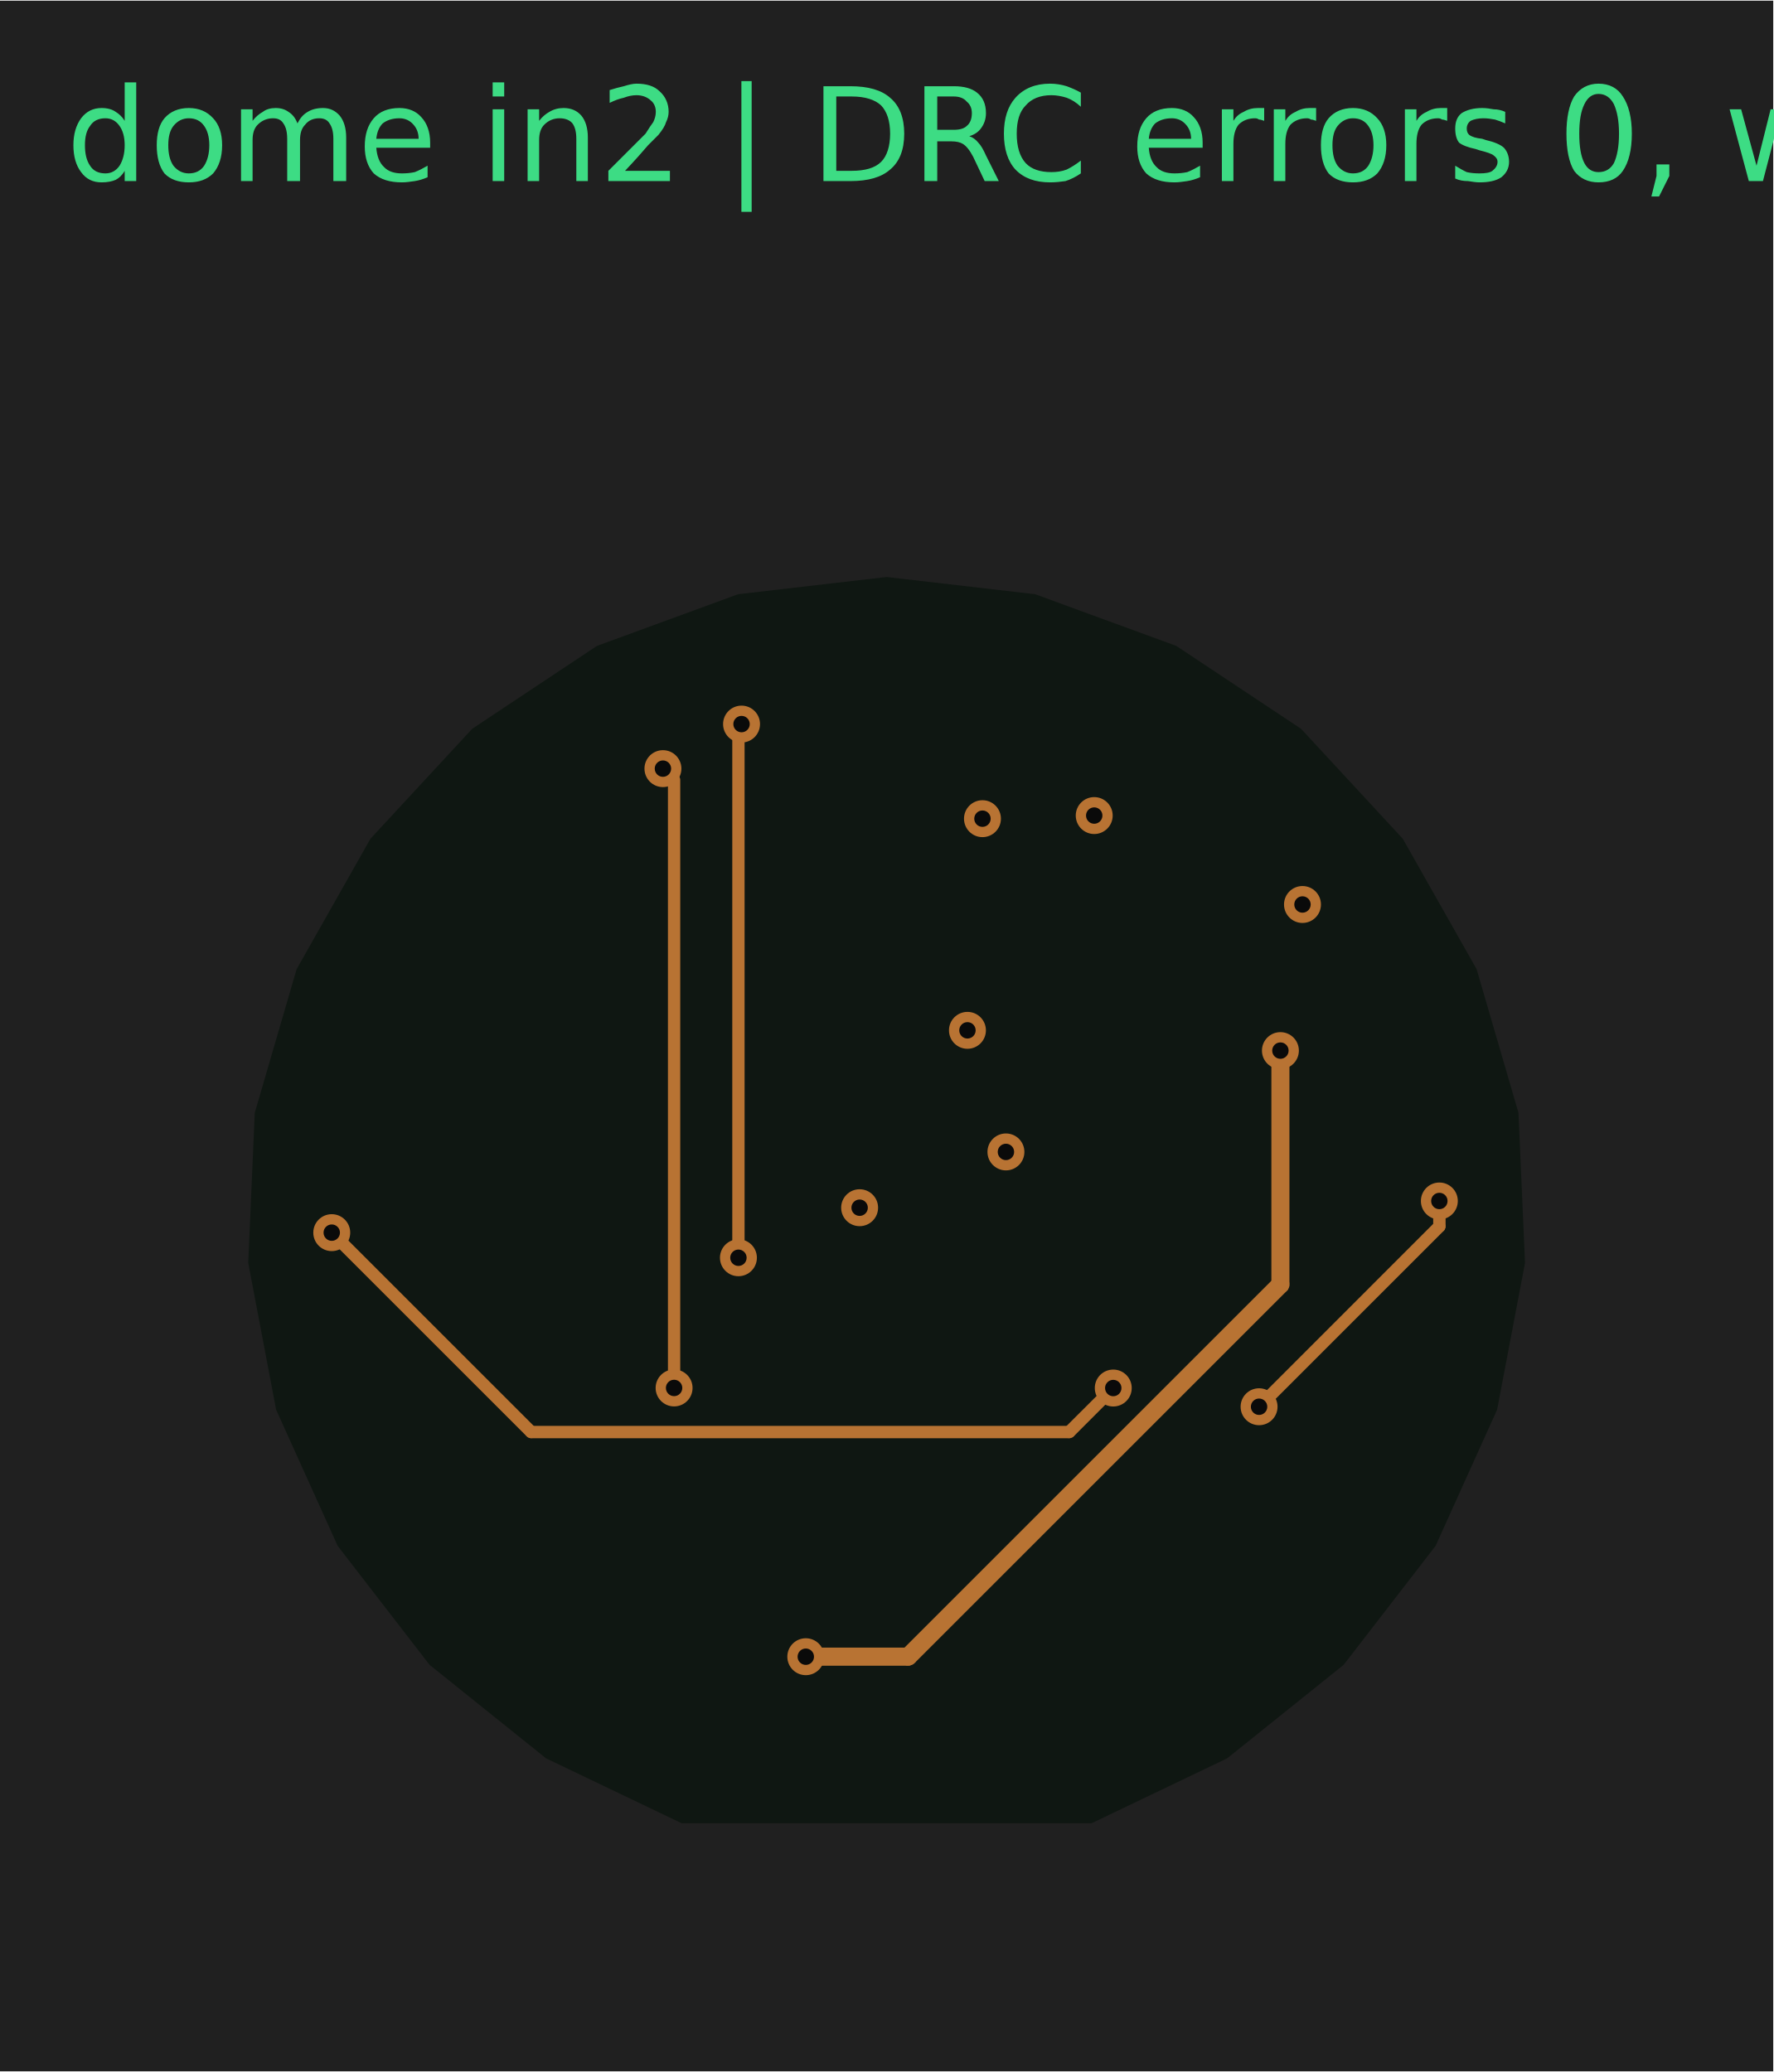
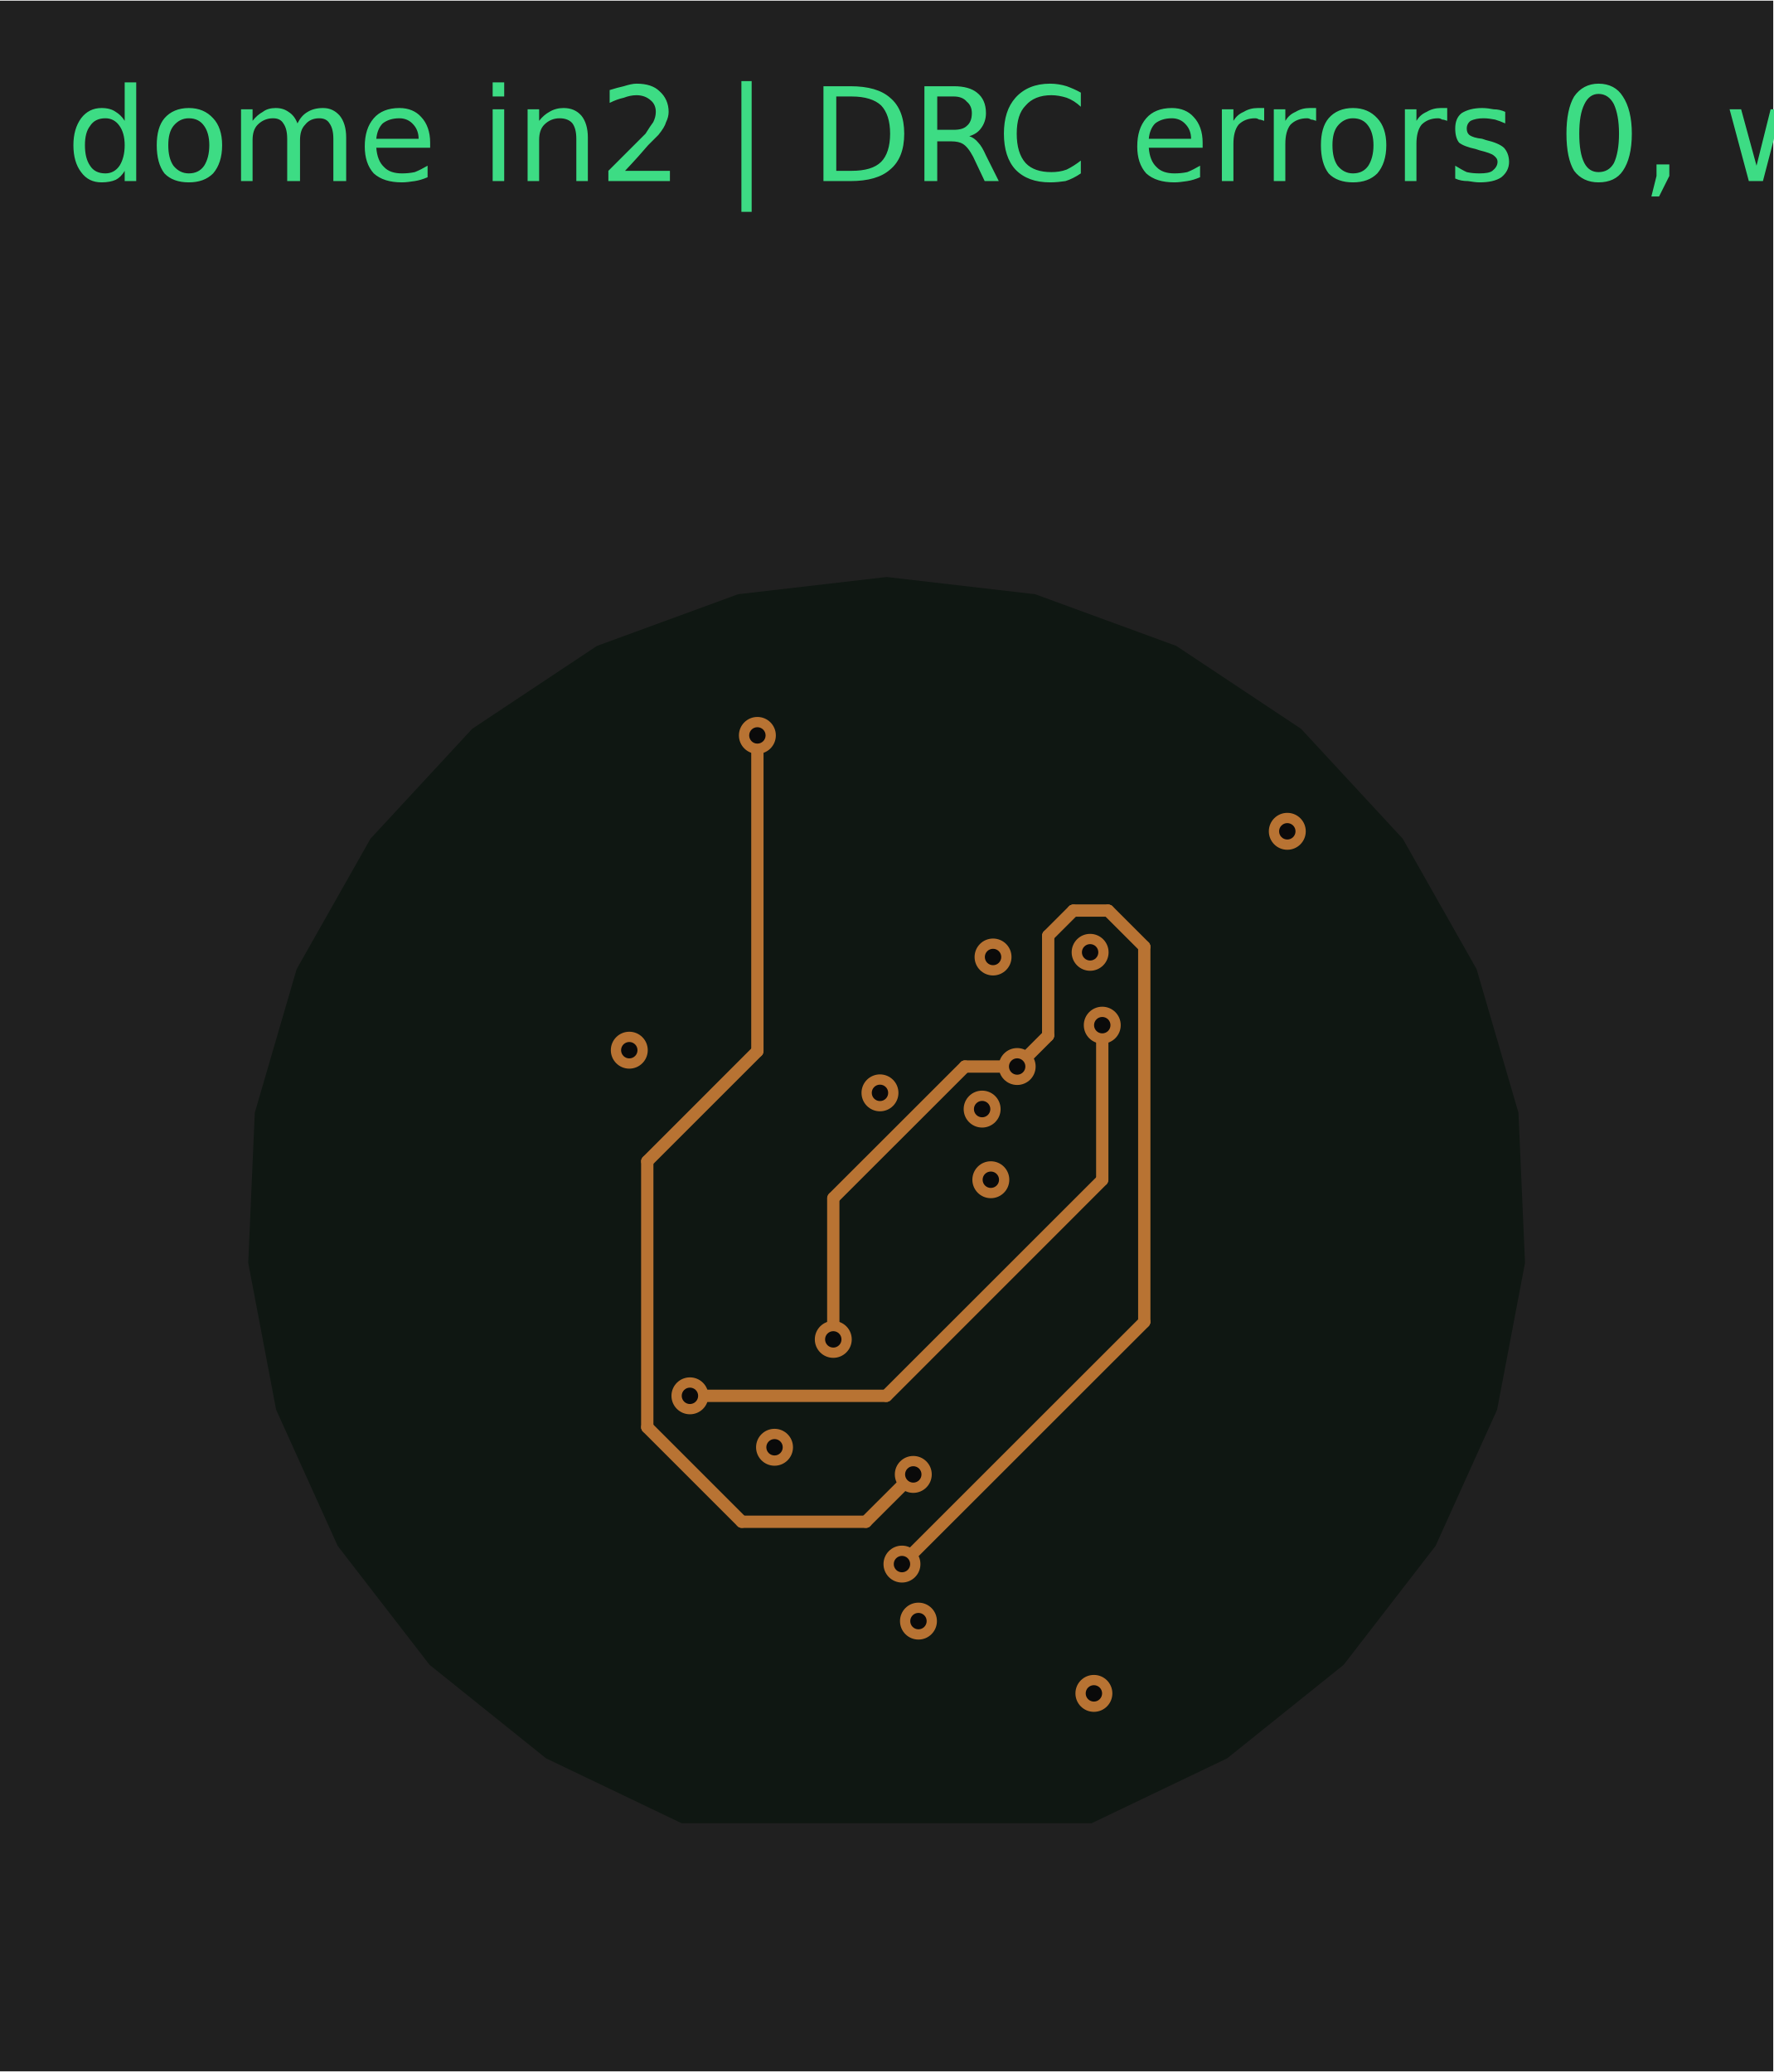
<svg xmlns="http://www.w3.org/2000/svg" width="48.6mm" height="56.8mm" viewBox="0 0 21.610 25.240">
  <rect width="100%" height="100%" fill="#202020" />
  <path d="M 12.615 7.235 L 14.335 7.865 L 15.855 8.875 L 17.095 10.215 L 17.995 11.805 L 18.505 13.555 L 18.585 15.385 L 18.245 17.175 L 17.495 18.835 L 16.375 20.285 L 14.955 21.425 L 13.305 22.215 L 8.305 22.215 L 6.655 21.425 L 5.235 20.285 L 4.115 18.835 L 3.365 17.175 L 3.025 15.385 L 3.105 13.555 L 3.615 11.805 L 4.515 10.215 L 5.755 8.875 L 7.275 7.865 L 8.995 7.235 L 10.805 7.025 Z" fill="#0f1712" fill-opacity="1.00" fill-rule="evenodd" />
-   <path d="M 15.712 15.671 L 15.696 15.711 L 15.665 15.741 L 15.626 15.757 L 15.583 15.757 L 15.543 15.741 L 15.513 15.711 L 15.496 15.671 L 15.494 15.649 L 15.494 12.798 L 15.496 12.776 L 15.513 12.737 L 15.543 12.706 L 15.583 12.690 L 15.626 12.690 L 15.665 12.706 L 15.696 12.737 L 15.712 12.776 L 15.714 12.798 L 15.714 15.649 Z" fill="#b87333" fill-opacity="1.00" fill-rule="evenodd" />
-   <path d="M 15.543 15.558 L 15.583 15.542 L 15.626 15.542 L 15.665 15.558 L 15.696 15.588 L 15.712 15.628 L 15.712 15.671 L 15.696 15.711 L 15.682 15.727 L 11.146 20.263 L 11.129 20.277 L 11.090 20.293 L 11.047 20.293 L 11.007 20.277 L 10.977 20.247 L 10.960 20.207 L 10.960 20.164 L 10.977 20.124 L 10.990 20.108 L 15.526 15.572 Z" fill="#b87333" fill-opacity="1.00" fill-rule="evenodd" />
-   <path d="M 11.090 20.078 L 11.129 20.094 L 11.160 20.124 L 11.176 20.164 L 11.176 20.207 L 11.160 20.247 L 11.129 20.277 L 11.090 20.293 L 11.068 20.296 L 9.820 20.296 L 9.799 20.293 L 9.759 20.277 L 9.729 20.247 L 9.712 20.207 L 9.712 20.164 L 9.729 20.124 L 9.759 20.094 L 9.799 20.078 L 9.820 20.075 L 11.068 20.075 Z" fill="#b87333" fill-opacity="1.00" fill-rule="evenodd" />
-   <path d="M 8.288 16.924 L 8.277 16.951 L 8.256 16.972 L 8.229 16.983 L 8.200 16.983 L 8.173 16.972 L 8.152 16.951 L 8.141 16.924 L 8.140 16.910 L 8.140 9.496 L 8.141 9.481 L 8.152 9.454 L 8.173 9.434 L 8.200 9.423 L 8.229 9.423 L 8.256 9.434 L 8.277 9.454 L 8.288 9.481 L 8.290 9.496 L 8.290 16.910 Z" fill="#b87333" fill-opacity="1.00" fill-rule="evenodd" />
-   <path d="M 9.073 15.338 L 9.062 15.365 L 9.041 15.385 L 9.014 15.396 L 8.985 15.396 L 8.958 15.385 L 8.937 15.365 L 8.926 15.338 L 8.924 15.323 L 8.924 8.855 L 8.926 8.841 L 8.937 8.814 L 8.958 8.793 L 8.985 8.782 L 9.014 8.782 L 9.041 8.793 L 9.062 8.814 L 9.073 8.841 L 9.074 8.855 L 9.074 15.323 Z" fill="#b87333" fill-opacity="1.00" fill-rule="evenodd" />
-   <path d="M 13.045 17.374 L 13.072 17.385 L 13.093 17.406 L 13.104 17.433 L 13.104 17.462 L 13.093 17.489 L 13.072 17.510 L 13.045 17.521 L 13.030 17.523 L 6.473 17.523 L 6.458 17.521 L 6.431 17.510 L 6.410 17.489 L 6.399 17.462 L 6.399 17.433 L 6.410 17.406 L 6.431 17.385 L 6.458 17.374 L 6.473 17.372 L 13.030 17.372 Z" fill="#b87333" fill-opacity="1.00" fill-rule="evenodd" />
-   <path d="M 13.526 16.848 L 13.553 16.837 L 13.582 16.837 L 13.609 16.848 L 13.630 16.869 L 13.641 16.896 L 13.641 16.925 L 13.630 16.952 L 13.620 16.964 L 13.084 17.501 L 13.072 17.510 L 13.045 17.521 L 13.016 17.521 L 12.989 17.510 L 12.968 17.489 L 12.957 17.462 L 12.957 17.433 L 12.968 17.406 L 12.977 17.394 L 13.514 16.858 Z" fill="#b87333" fill-opacity="1.00" fill-rule="evenodd" />
-   <path d="M 6.535 17.406 L 6.546 17.433 L 6.546 17.462 L 6.535 17.489 L 6.514 17.510 L 6.487 17.521 L 6.458 17.521 L 6.431 17.510 L 6.420 17.501 L 3.989 15.070 L 3.980 15.059 L 3.969 15.032 L 3.969 15.003 L 3.980 14.976 L 4.001 14.955 L 4.028 14.944 L 4.057 14.944 L 4.084 14.955 L 4.096 14.964 L 6.526 17.394 Z" fill="#b87333" fill-opacity="1.00" fill-rule="evenodd" />
-   <path d="M 17.615 14.956 L 17.604 14.983 L 17.583 15.003 L 17.556 15.015 L 17.527 15.015 L 17.500 15.003 L 17.479 14.983 L 17.468 14.956 L 17.466 14.941 L 17.466 14.631 L 17.468 14.617 L 17.479 14.590 L 17.500 14.569 L 17.527 14.558 L 17.556 14.558 L 17.583 14.569 L 17.604 14.590 L 17.615 14.617 L 17.617 14.631 L 17.617 14.941 Z" fill="#b87333" fill-opacity="1.00" fill-rule="evenodd" />
-   <path d="M 17.500 14.879 L 17.527 14.867 L 17.556 14.867 L 17.583 14.879 L 17.604 14.899 L 17.615 14.926 L 17.615 14.956 L 17.604 14.983 L 17.595 14.994 L 15.397 17.192 L 15.385 17.201 L 15.358 17.212 L 15.329 17.212 L 15.302 17.201 L 15.281 17.180 L 15.270 17.153 L 15.270 17.124 L 15.281 17.097 L 15.291 17.086 L 17.488 14.888 Z" fill="#b87333" fill-opacity="1.00" fill-rule="evenodd" />
-   <circle cx="15.604" cy="12.798" r="0.225" fill="#b87333" stroke="none" stroke-width="0.150" />
-   <circle cx="15.604" cy="12.798" r="0.100" fill="#0a0a0a" stroke="none" stroke-width="0.150" />
-   <circle cx="9.820" cy="20.186" r="0.225" fill="#b87333" stroke="none" stroke-width="0.150" />
-   <circle cx="9.820" cy="20.186" r="0.100" fill="#0a0a0a" stroke="none" stroke-width="0.150" />
-   <circle cx="11.973" cy="9.971" r="0.225" fill="#b87333" stroke="none" stroke-width="0.150" />
-   <circle cx="11.973" cy="9.971" r="0.100" fill="#0a0a0a" stroke="none" stroke-width="0.150" />
-   <circle cx="12.259" cy="14.033" r="0.225" fill="#b87333" stroke="none" stroke-width="0.150" />
-   <circle cx="12.259" cy="14.033" r="0.100" fill="#0a0a0a" stroke="none" stroke-width="0.150" />
-   <circle cx="10.476" cy="14.713" r="0.225" fill="#b87333" stroke="none" stroke-width="0.150" />
-   <circle cx="10.476" cy="14.713" r="0.100" fill="#0a0a0a" stroke="none" stroke-width="0.150" />
-   <circle cx="11.790" cy="12.551" r="0.225" fill="#b87333" stroke="none" stroke-width="0.150" />
-   <circle cx="11.790" cy="12.551" r="0.100" fill="#0a0a0a" stroke="none" stroke-width="0.150" />
-   <circle cx="8.215" cy="16.910" r="0.225" fill="#b87333" stroke="none" stroke-width="0.150" />
-   <circle cx="8.215" cy="16.910" r="0.100" fill="#0a0a0a" stroke="none" stroke-width="0.150" />
-   <circle cx="13.335" cy="9.933" r="0.225" fill="#b87333" stroke="none" stroke-width="0.150" />
-   <circle cx="13.335" cy="9.933" r="0.100" fill="#0a0a0a" stroke="none" stroke-width="0.150" />
-   <circle cx="8.079" cy="9.361" r="0.225" fill="#b87333" stroke="none" stroke-width="0.150" />
-   <circle cx="8.079" cy="9.361" r="0.100" fill="#0a0a0a" stroke="none" stroke-width="0.150" />
-   <circle cx="8.999" cy="15.323" r="0.225" fill="#b87333" stroke="none" stroke-width="0.150" />
-   <circle cx="8.999" cy="15.323" r="0.100" fill="#0a0a0a" stroke="none" stroke-width="0.150" />
-   <circle cx="9.037" cy="8.818" r="0.225" fill="#b87333" stroke="none" stroke-width="0.150" />
-   <circle cx="9.037" cy="8.818" r="0.100" fill="#0a0a0a" stroke="none" stroke-width="0.150" />
-   <circle cx="13.567" cy="16.911" r="0.225" fill="#b87333" stroke="none" stroke-width="0.150" />
-   <circle cx="13.567" cy="16.911" r="0.100" fill="#0a0a0a" stroke="none" stroke-width="0.150" />
-   <circle cx="4.043" cy="15.017" r="0.225" fill="#b87333" stroke="none" stroke-width="0.150" />
-   <circle cx="4.043" cy="15.017" r="0.100" fill="#0a0a0a" stroke="none" stroke-width="0.150" />
-   <circle cx="15.344" cy="17.139" r="0.225" fill="#b87333" stroke="none" stroke-width="0.150" />
-   <circle cx="15.344" cy="17.139" r="0.100" fill="#0a0a0a" stroke="none" stroke-width="0.150" />
-   <circle cx="17.541" cy="14.631" r="0.225" fill="#b87333" stroke="none" stroke-width="0.150" />
-   <circle cx="17.541" cy="14.631" r="0.100" fill="#0a0a0a" stroke="none" stroke-width="0.150" />
-   <circle cx="15.873" cy="11.017" r="0.225" fill="#b87333" stroke="none" stroke-width="0.150" />
-   <circle cx="15.873" cy="11.017" r="0.100" fill="#0a0a0a" stroke="none" stroke-width="0.150" />
-   <text x="0.800" y="2.200" font-family="DejaVu Sans, sans-serif" font-size="1.60" fill="#3ddc84">dome in2 | DRC errors 0, warnings 16 | unrouted 0</text>
+   <path d="M 10.815 16.933 L 10.842 16.944 L 10.863 16.965 L 10.874 16.992 L 10.874 17.021 L 10.863 17.048 L 10.842 17.069 L 10.815 17.080 L 10.800 17.081 L 8.408 17.081 L 8.394 17.080 L 8.367 17.069 L 8.346 17.048 L 8.335 17.021 L 8.335 16.992 L 8.346 16.965 L 8.367 16.944 L 8.394 16.933 L 8.408 16.931 L 10.800 16.931 Z" fill="#b87333" fill-opacity="1.00" fill-rule="evenodd" />
+   <path d="M 13.391 14.312 L 13.418 14.301 L 13.448 14.301 L 13.475 14.312 L 13.495 14.332 L 13.506 14.359 L 13.506 14.389 L 13.495 14.416 L 13.486 14.427 L 10.854 17.060 L 10.842 17.069 L 10.815 17.080 L 10.786 17.080 L 10.759 17.069 L 10.738 17.048 L 10.727 17.021 L 10.727 16.992 L 10.738 16.965 L 10.747 16.953 L 13.380 14.321 Z" fill="#b87333" fill-opacity="1.00" fill-rule="evenodd" />
+   <path d="M 13.506 14.389 L 13.495 14.416 L 13.475 14.436 L 13.448 14.448 L 13.418 14.448 L 13.391 14.436 L 13.371 14.416 L 13.359 14.389 L 13.358 14.374 L 13.358 12.488 L 13.359 12.473 L 13.371 12.446 L 13.391 12.425 L 13.418 12.414 L 13.448 12.414 L 13.475 12.425 L 13.495 12.446 L 13.506 12.473 L 13.508 12.488 L 13.508 14.374 Z" fill="#b87333" fill-opacity="1.00" fill-rule="evenodd" />
+   <path d="M 9.103 18.500 L 9.114 18.527 L 9.114 18.556 L 9.103 18.583 L 9.082 18.604 L 9.055 18.615 L 9.026 18.615 L 8.999 18.604 L 8.987 18.594 L 7.835 17.442 L 7.826 17.431 L 7.814 17.404 L 7.814 17.374 L 7.826 17.347 L 7.846 17.327 L 7.873 17.315 L 7.903 17.315 L 7.930 17.327 L 7.941 17.336 L 9.093 18.488 Z" fill="#b87333" fill-opacity="1.00" fill-rule="evenodd" />
+   <path d="M 7.961 17.404 L 7.950 17.431 L 7.930 17.451 L 7.903 17.462 L 7.873 17.462 L 7.846 17.451 L 7.826 17.431 L 7.814 17.404 L 7.813 17.389 L 7.813 14.147 L 7.814 14.132 L 7.826 14.105 L 7.846 14.085 L 7.873 14.073 L 7.903 14.073 L 7.930 14.085 L 7.950 14.105 L 7.961 14.132 L 7.963 14.147 L 7.963 17.389 Z" fill="#b87333" fill-opacity="1.00" fill-rule="evenodd" />
+   <path d="M 11.088 17.901 L 11.115 17.890 L 11.145 17.890 L 11.172 17.901 L 11.192 17.922 L 11.204 17.949 L 11.204 17.978 L 11.192 18.005 L 11.183 18.017 L 10.605 18.594 L 10.594 18.604 L 10.567 18.615 L 10.538 18.615 L 10.511 18.604 L 10.490 18.583 L 10.479 18.556 L 10.479 18.527 L 10.490 18.500 L 10.499 18.488 L 11.077 17.911 Z" fill="#b87333" fill-opacity="1.00" fill-rule="evenodd" />
+   <path d="M 10.567 18.468 L 10.594 18.479 L 10.615 18.500 L 10.626 18.527 L 10.626 18.556 L 10.615 18.583 L 10.594 18.604 L 10.567 18.615 L 10.552 18.616 L 9.040 18.616 L 9.026 18.615 L 8.999 18.604 L 8.978 18.583 L 8.967 18.556 L 8.967 18.527 L 8.978 18.500 L 8.999 18.479 L 9.026 18.468 L 9.040 18.466 L 10.552 18.466 Z" fill="#b87333" fill-opacity="1.00" fill-rule="evenodd" />
+   <path d="M 9.304 12.819 L 9.293 12.846 L 9.272 12.867 L 9.245 12.878 L 9.216 12.878 L 9.189 12.867 L 9.168 12.846 L 9.157 12.819 L 9.155 12.805 L 9.155 8.956 L 9.157 8.941 L 9.168 8.914 L 9.189 8.894 L 9.216 8.882 L 9.245 8.882 L 9.272 8.894 L 9.293 8.914 L 9.304 8.941 L 9.305 8.956 L 9.305 12.805 Z" fill="#b87333" fill-opacity="1.00" fill-rule="evenodd" />
+   <path d="M 9.189 12.742 L 9.216 12.731 L 9.245 12.731 L 9.272 12.742 L 9.293 12.763 L 9.304 12.790 L 9.304 12.819 L 9.293 12.846 L 9.283 12.858 L 7.941 14.200 L 7.930 14.209 L 7.903 14.220 L 7.873 14.220 L 7.846 14.209 L 7.826 14.189 L 7.814 14.162 L 7.814 14.132 L 7.826 14.105 L 7.835 14.094 L 9.177 12.751 Z" fill="#b87333" fill-opacity="1.00" fill-rule="evenodd" />
+   <path d="M 14.019 16.119 L 14.007 16.146 L 13.987 16.167 L 13.960 16.178 L 13.930 16.178 L 13.903 16.167 L 13.883 16.146 L 13.871 16.119 L 13.870 16.105 L 13.870 11.531 L 13.871 11.516 L 13.883 11.489 L 13.903 11.469 L 13.930 11.458 L 13.960 11.458 L 13.987 11.469 L 14.007 11.489 L 14.019 11.516 L 14.020 11.531 L 14.020 16.105 Z" fill="#b87333" fill-opacity="1.00" fill-rule="evenodd" />
+   <path d="M 13.903 16.042 L 13.930 16.031 L 13.960 16.031 L 13.987 16.042 L 14.007 16.063 L 14.019 16.090 L 14.019 16.119 L 14.007 16.146 L 13.998 16.158 L 11.045 19.110 L 11.034 19.120 L 11.007 19.131 L 10.978 19.131 L 10.951 19.120 L 10.930 19.099 L 10.919 19.072 L 10.919 19.043 L 10.930 19.016 L 10.939 19.004 L 13.892 16.052 Z" fill="#b87333" fill-opacity="1.00" fill-rule="evenodd" />
+   <path d="M 12.732 12.551 L 12.759 12.540 L 12.788 12.540 L 12.815 12.551 L 12.836 12.572 L 12.847 12.599 L 12.847 12.628 L 12.836 12.655 L 12.827 12.667 L 12.449 13.045 L 12.437 13.054 L 12.410 13.065 L 12.381 13.065 L 12.354 13.054 L 12.333 13.033 L 12.322 13.006 L 12.322 12.977 L 12.333 12.950 L 12.343 12.939 L 12.721 12.561 Z" fill="#b87333" fill-opacity="1.00" fill-rule="evenodd" />
+   <path d="M 13.038 11.029 L 13.065 11.018 L 13.094 11.018 L 13.121 11.029 L 13.142 11.050 L 13.153 11.077 L 13.153 11.106 L 13.142 11.133 L 13.133 11.144 L 12.827 11.450 L 12.815 11.460 L 12.788 11.471 L 12.759 11.471 L 12.732 11.460 L 12.711 11.439 L 12.700 11.412 L 12.700 11.383 L 12.711 11.356 L 12.721 11.344 L 13.027 11.038 Z" fill="#b87333" fill-opacity="1.00" fill-rule="evenodd" />
+   <path d="M 12.847 12.628 L 12.836 12.655 L 12.815 12.676 L 12.788 12.687 L 12.759 12.687 L 12.732 12.676 L 12.711 12.655 L 12.700 12.628 L 12.699 12.614 L 12.699 11.397 L 12.700 11.383 L 12.711 11.356 L 12.732 11.335 L 12.759 11.324 L 12.788 11.324 L 12.815 11.335 L 12.836 11.356 L 12.847 11.383 L 12.849 11.397 L 12.849 12.614 Z" fill="#b87333" fill-opacity="1.00" fill-rule="evenodd" />
+   <path d="M 13.520 11.018 L 13.547 11.029 L 13.568 11.050 L 13.579 11.077 L 13.579 11.106 L 13.568 11.133 L 13.547 11.154 L 13.520 11.165 L 13.505 11.166 L 13.080 11.166 L 13.065 11.165 L 13.038 11.154 L 13.017 11.133 L 13.006 11.106 L 13.006 11.077 L 13.017 11.050 L 13.038 11.029 L 13.065 11.018 L 13.080 11.016 L 13.505 11.016 Z" fill="#b87333" fill-opacity="1.00" fill-rule="evenodd" />
+   <path d="M 12.410 12.918 L 12.437 12.929 L 12.458 12.950 L 12.469 12.977 L 12.469 13.006 L 12.458 13.033 L 12.437 13.054 L 12.410 13.065 L 12.396 13.067 L 11.760 13.067 L 11.745 13.065 L 11.718 13.054 L 11.698 13.033 L 11.686 13.006 L 11.686 12.977 L 11.698 12.950 L 11.718 12.929 L 11.745 12.918 L 11.760 12.917 L 12.396 12.917 Z" fill="#b87333" fill-opacity="1.00" fill-rule="evenodd" />
+   <path d="M 11.718 12.929 L 11.745 12.918 L 11.775 12.918 L 11.802 12.929 L 11.822 12.950 L 11.833 12.977 L 11.833 13.006 L 11.822 13.033 L 11.813 13.045 L 10.208 14.649 L 10.197 14.659 L 10.170 14.670 L 10.140 14.670 L 10.113 14.659 L 10.093 14.638 L 10.082 14.611 L 10.082 14.582 L 10.093 14.555 L 10.102 14.543 L 11.707 12.939 Z" fill="#b87333" fill-opacity="1.00" fill-rule="evenodd" />
+   <path d="M 14.007 11.489 L 14.019 11.516 L 14.019 11.546 L 14.007 11.573 L 13.987 11.593 L 13.960 11.605 L 13.930 11.605 L 13.903 11.593 L 13.892 11.584 L 13.452 11.144 L 13.443 11.133 L 13.432 11.106 L 13.432 11.077 L 13.443 11.050 L 13.464 11.029 L 13.491 11.018 L 13.520 11.018 L 13.547 11.029 L 13.558 11.038 L 13.998 11.478 Z" fill="#b87333" fill-opacity="1.00" fill-rule="evenodd" />
+   <path d="M 10.229 16.333 L 10.217 16.360 L 10.197 16.380 L 10.170 16.392 L 10.140 16.392 L 10.113 16.380 L 10.093 16.360 L 10.082 16.333 L 10.080 16.318 L 10.080 14.596 L 10.082 14.582 L 10.093 14.555 L 10.113 14.534 L 10.140 14.523 L 10.170 14.523 L 10.197 14.534 L 10.217 14.555 L 10.229 14.582 L 10.230 14.596 L 10.230 16.318 Z" fill="#b87333" fill-opacity="1.00" fill-rule="evenodd" />
+   <circle cx="10.724" cy="13.313" r="0.225" fill="#b87333" stroke="none" stroke-width="0.150" />
+   <circle cx="10.724" cy="13.313" r="0.100" fill="#0a0a0a" stroke="none" stroke-width="0.150" />
+   <circle cx="11.193" cy="19.752" r="0.225" fill="#b87333" stroke="none" stroke-width="0.150" />
+   <circle cx="11.193" cy="19.752" r="0.100" fill="#0a0a0a" stroke="none" stroke-width="0.150" />
+   <circle cx="13.331" cy="20.633" r="0.225" fill="#b87333" stroke="none" stroke-width="0.150" />
+   <circle cx="13.331" cy="20.633" r="0.100" fill="#0a0a0a" stroke="none" stroke-width="0.150" />
+   <circle cx="9.439" cy="17.633" r="0.225" fill="#b87333" stroke="none" stroke-width="0.150" />
+   <circle cx="9.439" cy="17.633" r="0.100" fill="#0a0a0a" stroke="none" stroke-width="0.150" />
+   <circle cx="11.969" cy="13.511" r="0.225" fill="#b87333" stroke="none" stroke-width="0.150" />
+   <circle cx="11.969" cy="13.511" r="0.100" fill="#0a0a0a" stroke="none" stroke-width="0.150" />
+   <circle cx="12.102" cy="11.657" r="0.225" fill="#b87333" stroke="none" stroke-width="0.150" />
+   <circle cx="12.102" cy="11.657" r="0.100" fill="#0a0a0a" stroke="none" stroke-width="0.150" />
+   <circle cx="13.433" cy="12.488" r="0.225" fill="#b87333" stroke="none" stroke-width="0.150" />
+   <circle cx="13.433" cy="12.488" r="0.100" fill="#0a0a0a" stroke="none" stroke-width="0.150" />
+   <circle cx="8.408" cy="17.006" r="0.225" fill="#b87333" stroke="none" stroke-width="0.150" />
+   <circle cx="8.408" cy="17.006" r="0.100" fill="#0a0a0a" stroke="none" stroke-width="0.150" />
+   <circle cx="7.669" cy="12.793" r="0.225" fill="#b87333" stroke="none" stroke-width="0.150" />
+   <circle cx="7.669" cy="12.793" r="0.100" fill="#0a0a0a" stroke="none" stroke-width="0.150" />
+   <circle cx="9.230" cy="8.956" r="0.225" fill="#b87333" stroke="none" stroke-width="0.150" />
+   <circle cx="9.230" cy="8.956" r="0.100" fill="#0a0a0a" stroke="none" stroke-width="0.150" />
+   <circle cx="11.130" cy="17.964" r="0.225" fill="#b87333" stroke="none" stroke-width="0.150" />
+   <circle cx="11.130" cy="17.964" r="0.100" fill="#0a0a0a" stroke="none" stroke-width="0.150" />
+   <circle cx="13.285" cy="11.600" r="0.225" fill="#b87333" stroke="none" stroke-width="0.150" />
+   <circle cx="13.285" cy="11.600" r="0.100" fill="#0a0a0a" stroke="none" stroke-width="0.150" />
+   <circle cx="10.992" cy="19.057" r="0.225" fill="#b87333" stroke="none" stroke-width="0.150" />
+   <circle cx="10.992" cy="19.057" r="0.100" fill="#0a0a0a" stroke="none" stroke-width="0.150" />
+   <circle cx="10.155" cy="16.318" r="0.225" fill="#b87333" stroke="none" stroke-width="0.150" />
+   <circle cx="10.155" cy="16.318" r="0.100" fill="#0a0a0a" stroke="none" stroke-width="0.150" />
+   <circle cx="12.396" cy="12.992" r="0.225" fill="#b87333" stroke="none" stroke-width="0.150" />
+   <circle cx="12.396" cy="12.992" r="0.100" fill="#0a0a0a" stroke="none" stroke-width="0.150" />
+   <circle cx="12.075" cy="14.372" r="0.225" fill="#b87333" stroke="none" stroke-width="0.150" />
+   <circle cx="12.075" cy="14.372" r="0.100" fill="#0a0a0a" stroke="none" stroke-width="0.150" />
+   <circle cx="15.688" cy="10.125" r="0.225" fill="#b87333" stroke="none" stroke-width="0.150" />
+   <circle cx="15.688" cy="10.125" r="0.100" fill="#0a0a0a" stroke="none" stroke-width="0.150" />
+   <text x="0.800" y="2.200" font-family="DejaVu Sans, sans-serif" font-size="1.60" fill="#3ddc84">dome in2 | DRC errors 0, warnings 17 | unrouted 0</text>
</svg>
